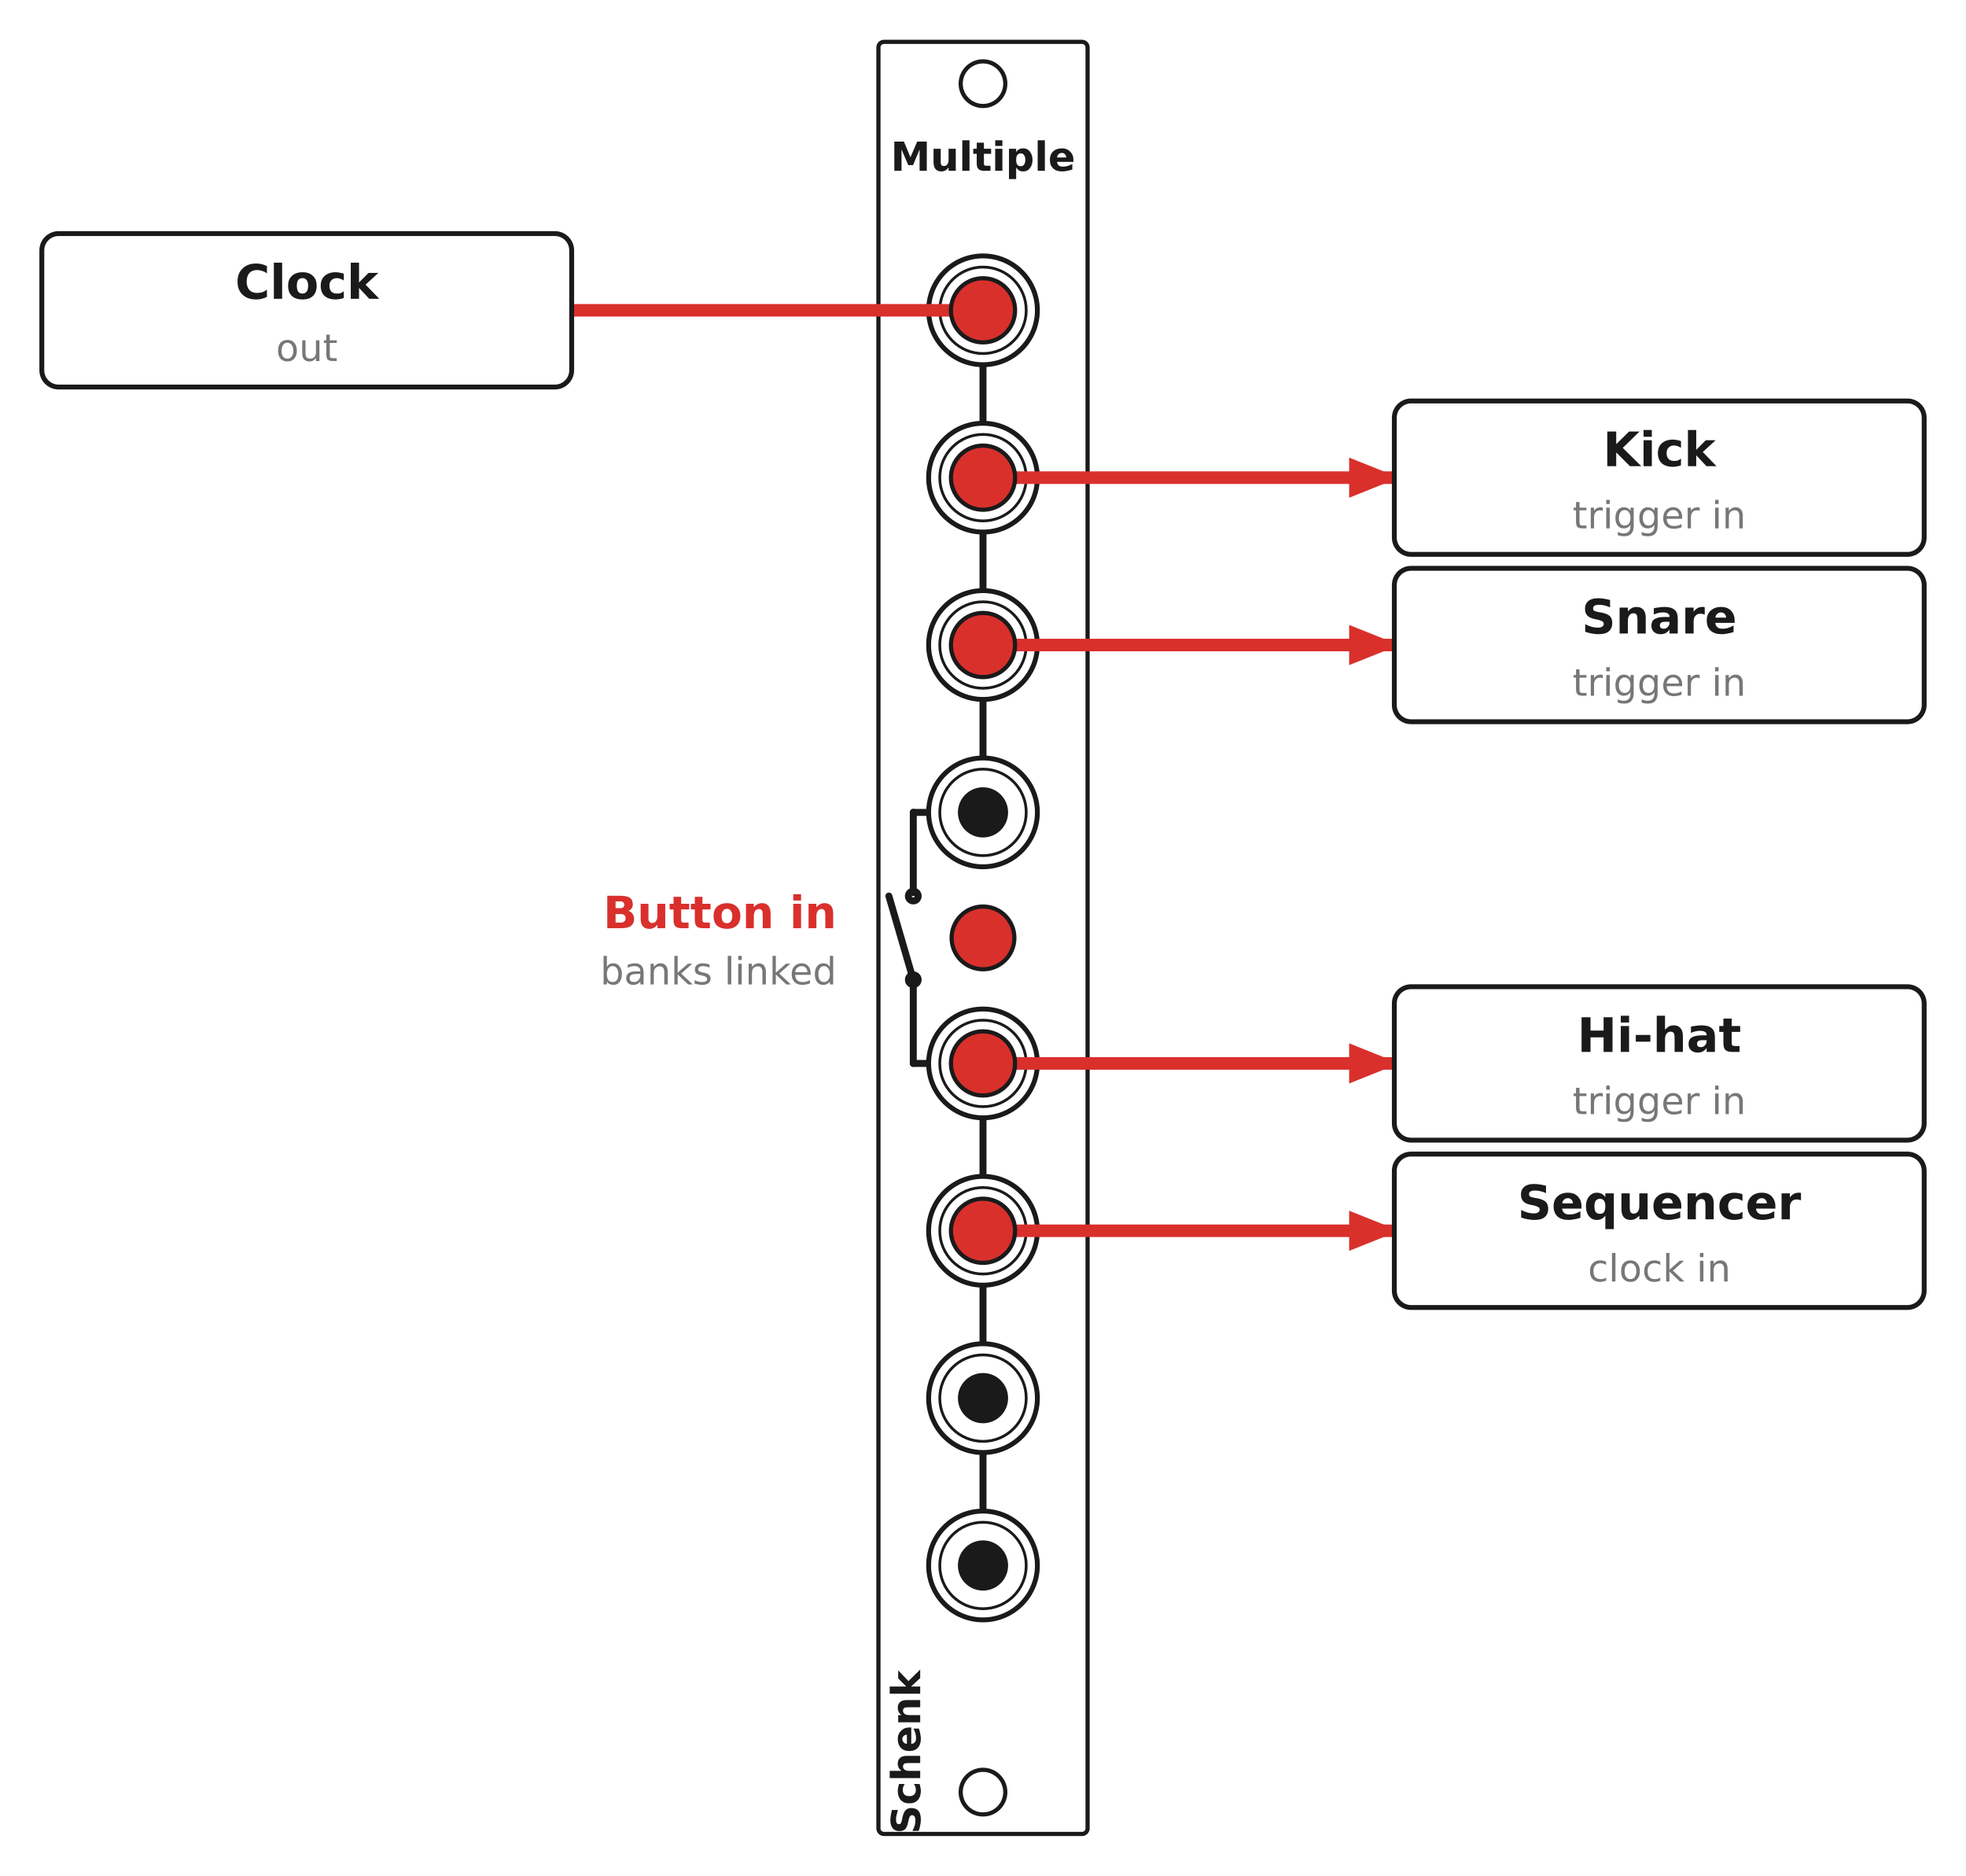
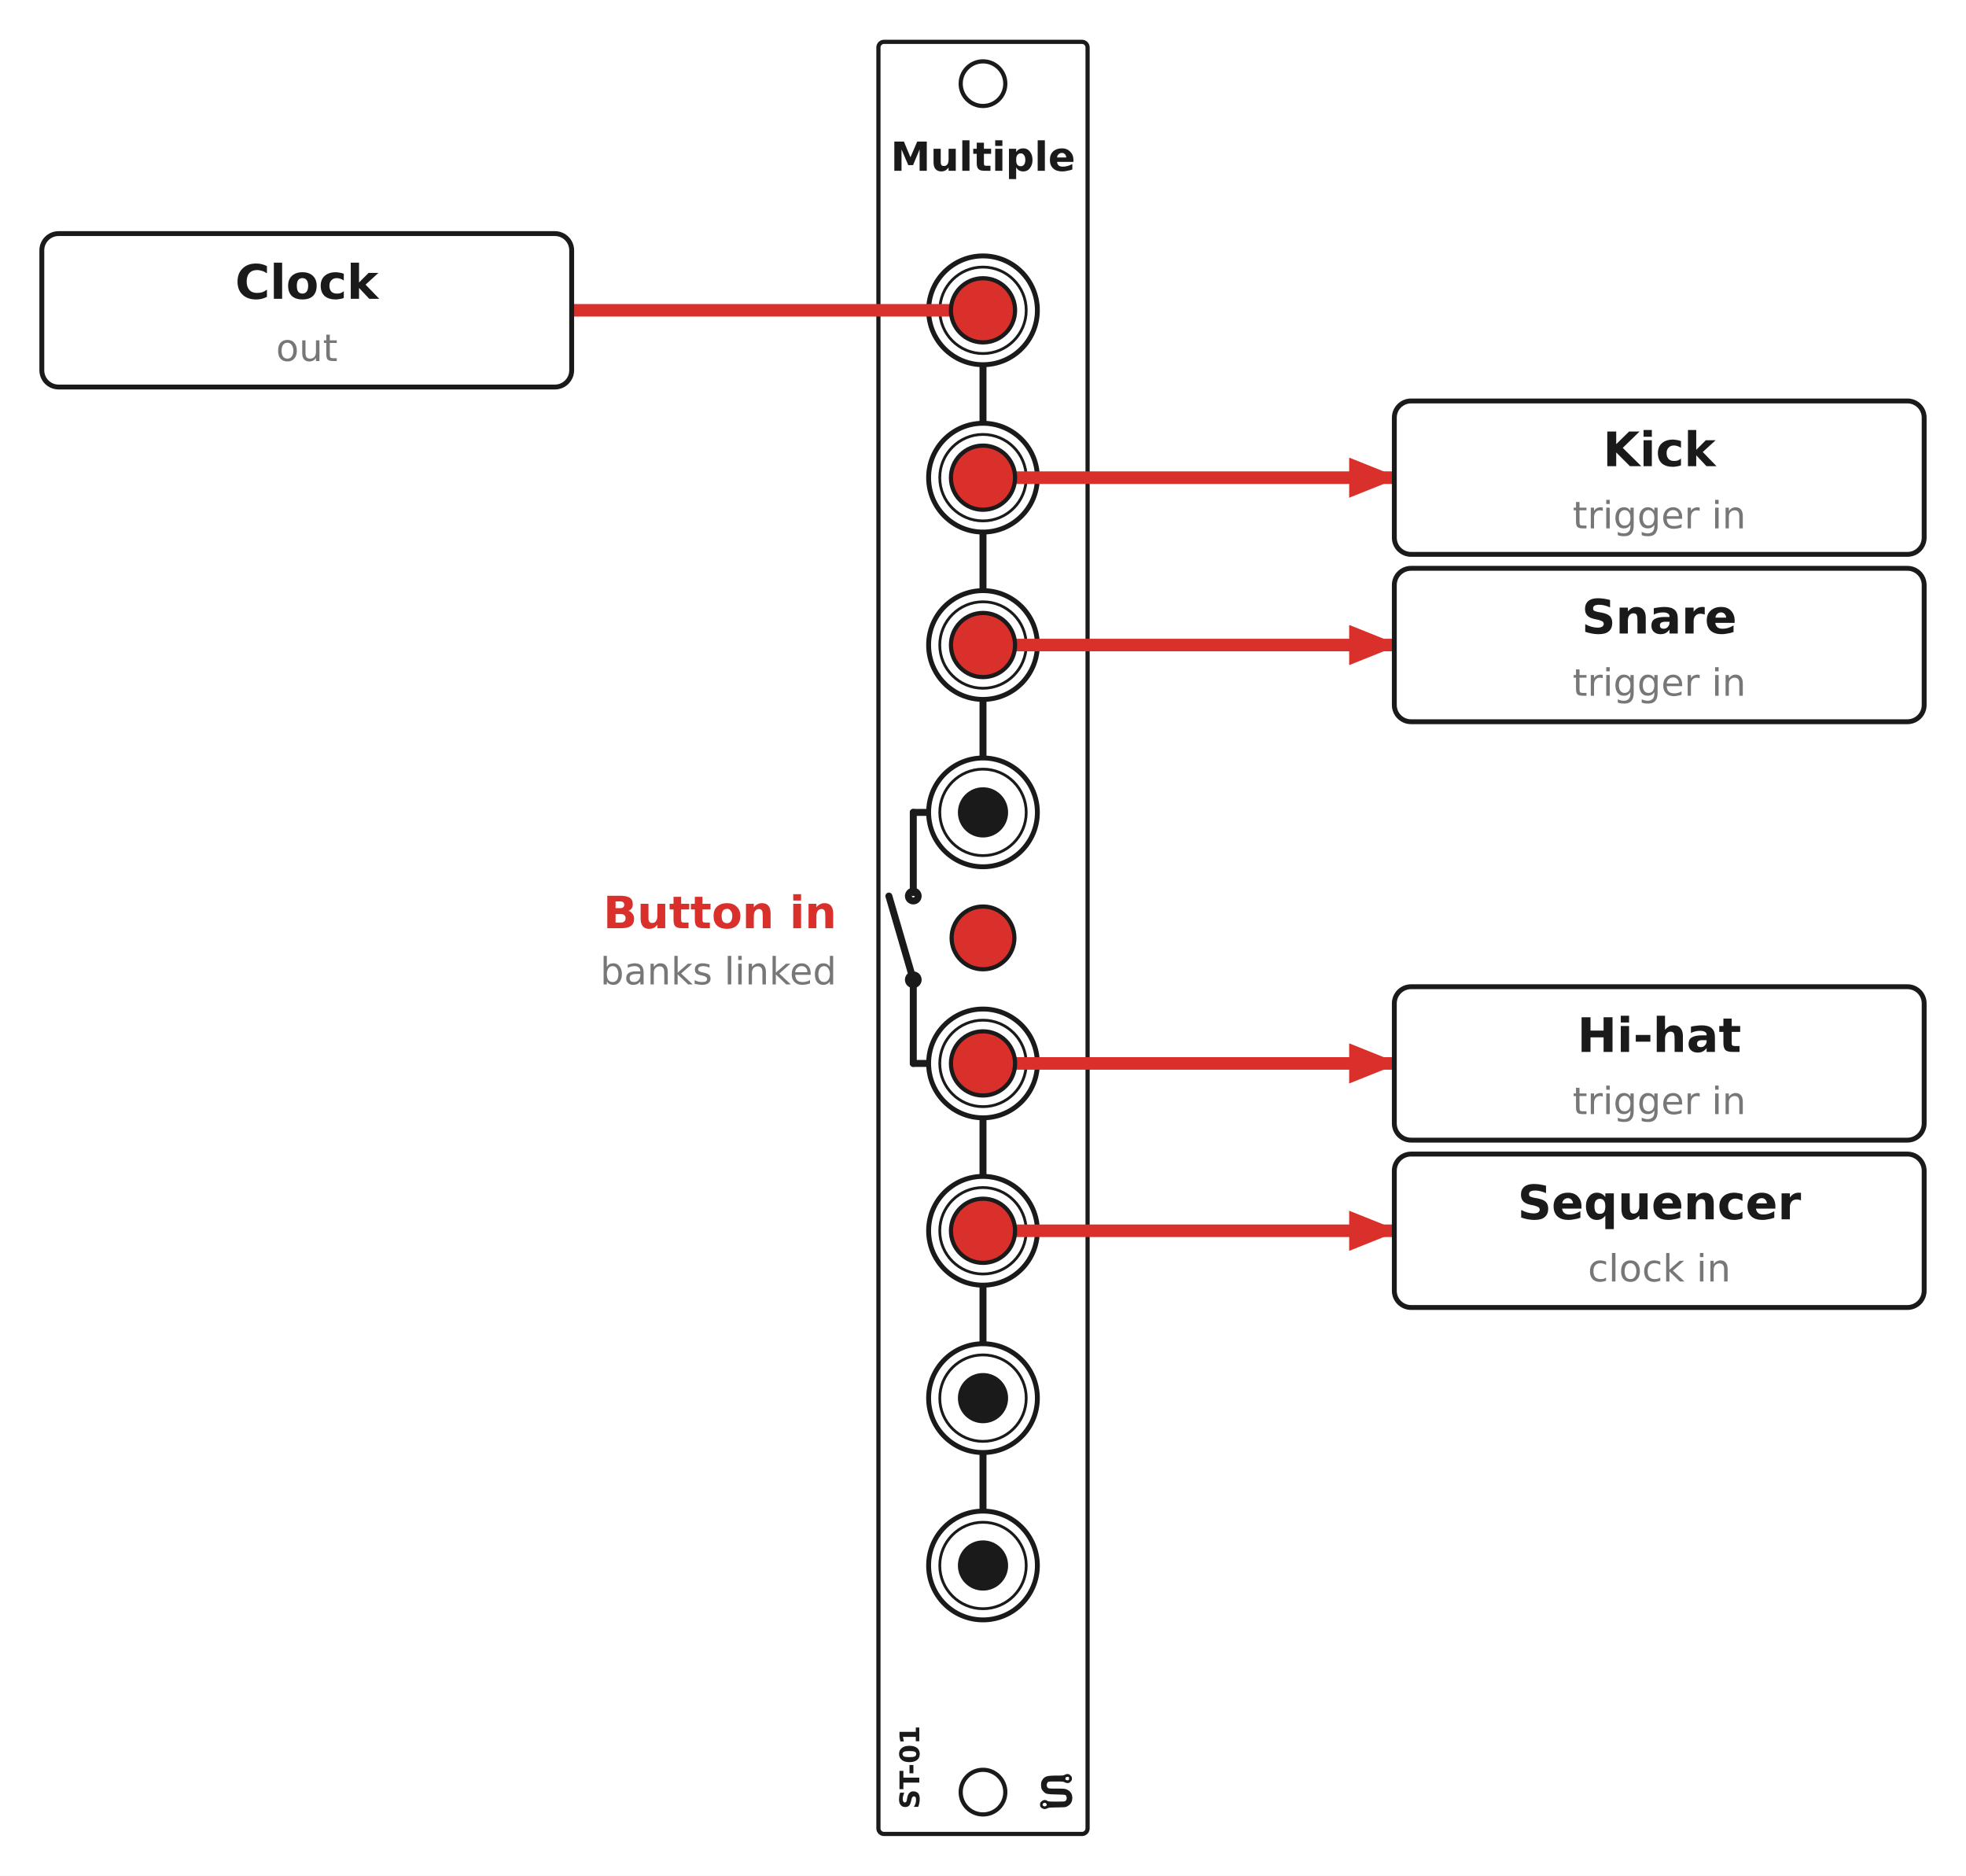
<svg xmlns="http://www.w3.org/2000/svg" viewBox="79.5 49.75 141.0 134.5" width="564" height="538">
  <rect x="79.5" y="49.75" width="141.0" height="134.5" fill="#fff" />
  <defs>
    <marker id="r" viewBox="0 0 10 10" refX="9" refY="5" markerWidth="4" markerHeight="4" orient="auto">
      <path d="M0 1 L10 5 L0 9 z" fill="#d9302c" />
    </marker>
    <marker id="b" viewBox="0 0 10 10" refX="9" refY="5" markerWidth="4" markerHeight="4" orient="auto">
      <path d="M0 1 L10 5 L0 9 z" fill="#2a6fb0" />
    </marker>
  </defs>
  <rect x="142.5" y="52.75" width="15.0" height="128.5" rx="0.4" fill="#fff" stroke="#1a1a1a" stroke-width="0.3" />
-   <line x1="145.0" y1="126.0" x2="145.0" y2="120.0" stroke="#1a1a1a" stroke-width="0.5" stroke-linecap="round" />
+   <polygon points="156.142,176.959 156.206,176.989 156.278,177.054 156.279,177.055 156.342,177.13 156.372,177.198 156.379,177.28 156.371,177.365 156.34,177.432 156.279,177.501 156.206,177.565 156.138,177.594 156.06,177.601 155.947,177.584 155.849,177.544 155.812,177.524 155.769,177.51 155.711,177.5 155.631,177.493 155.517,177.49 155.363,177.488 155.226,177.488 155.041,177.488 154.903,177.49 154.805,177.493 154.739,177.499 154.695,177.509 154.665,177.525 154.642,177.545 154.634,177.553 154.584,177.642 154.568,177.748 154.587,177.851 154.64,177.931 154.647,177.938 154.676,177.958 154.71,177.972 154.757,177.983 154.826,177.99 154.925,177.994 155.062,177.996 155.246,177.996 155.281,177.996 155.479,177.997 155.629,177.999 155.743,178.004 155.829,178.012 155.898,178.024 155.958,178.041 155.995,178.054 156.162,178.144 156.289,178.272 156.372,178.431 156.406,178.618 156.407,178.654 156.386,178.855 156.32,179.022 156.208,179.158 156.06,179.259 156.01,179.284 155.963,179.304 155.912,179.318 155.848,179.328 155.761,179.334 155.642,179.339 155.483,179.343 155.31,179.346 155.107,179.35 154.951,179.354 154.836,179.36 154.753,179.367 154.694,179.378 154.652,179.392 154.619,179.409 154.487,179.46 154.353,179.457 154.228,179.404 154.193,179.376 154.131,179.315 154.102,179.259 154.093,179.18 154.093,179.151 154.271,179.151 154.274,179.175 154.321,179.241 154.396,179.271 154.482,179.26 154.537,179.23 154.571,179.175 154.563,179.111 154.522,179.053 154.457,179.017 154.42,179.012 154.348,179.033 154.293,179.086 154.271,179.151 154.093,179.151 154.093,179.147 154.098,179.056 154.12,178.993 154.173,178.933 154.197,178.91 154.311,178.836 154.433,178.811 154.549,178.835 154.609,178.871 154.636,178.89 154.67,178.904 154.717,178.914 154.786,178.921 154.885,178.925 155.022,178.927 155.205,178.927 155.276,178.927 155.475,178.927 155.625,178.926 155.734,178.922 155.811,178.917 155.862,178.908 155.895,178.896 155.919,178.879 155.927,178.872 155.992,178.77 156.007,178.653 155.973,178.535 155.945,178.49 155.928,178.471 155.903,178.457 155.863,178.446 155.8,178.438 155.707,178.431 155.577,178.426 155.401,178.421 155.274,178.417 155.046,178.411 154.866,178.403 154.727,178.391 154.621,178.375 154.539,178.353 154.473,178.322 154.415,178.281 154.358,178.228 154.349,178.22 154.256,178.113 154.199,178.007 154.171,177.884 154.164,177.742 154.167,177.621 154.18,177.534 154.208,177.459 154.241,177.398 154.292,177.322 155.908,177.322 155.948,177.378 156.033,177.402 156.057,177.403 156.127,177.395 156.16,177.362 156.169,177.335 156.175,177.256 156.167,177.206 156.144,177.166 156.095,177.153 156.045,177.155 155.97,177.17 155.929,177.209 155.916,177.239 155.908,177.322 154.292,177.322 154.308,177.298 154.382,177.22 154.471,177.16 154.582,177.118 154.722,177.089 154.9,177.073 155.123,177.065 155.262,177.064 155.446,177.064 155.583,177.062 155.682,177.057 155.751,177.049 155.8,177.037 155.837,177.02 155.857,177.008 155.958,176.966 156.06,176.952 156.142,176.959" fill="#1a1a1a" />
  <line x1="145.0" y1="108.0" x2="145.0" y2="113.75" stroke="#1a1a1a" stroke-width="0.5" stroke-linecap="round" />
  <line x1="145.0" y1="120.0" x2="143.25" y2="114.0" stroke="#1a1a1a" stroke-width="0.5" stroke-linecap="round" />
+   <line x1="145.0" y1="126.0" x2="145.0" y2="120.0" stroke="#1a1a1a" stroke-width="0.5" stroke-linecap="round" />
+   <line x1="150.0" y1="72.0" x2="150.0" y2="108.0" stroke="#1a1a1a" stroke-width="0.5" stroke-linecap="round" />
+   <line x1="150.0" y1="108.0" x2="145.0" y2="108.0" stroke="#1a1a1a" stroke-width="0.5" stroke-linecap="round" />
  <line x1="150.0" y1="126.0" x2="145.0" y2="126.0" stroke="#1a1a1a" stroke-width="0.5" stroke-linecap="round" />
-   <line x1="150.0" y1="108.0" x2="145.0" y2="108.0" stroke="#1a1a1a" stroke-width="0.5" stroke-linecap="round" />
  <line x1="150.0" y1="126.0" x2="150.0" y2="162.0" stroke="#1a1a1a" stroke-width="0.5" stroke-linecap="round" />
-   <line x1="150.0" y1="72.0" x2="150.0" y2="108.0" stroke="#1a1a1a" stroke-width="0.5" stroke-linecap="round" />
  <circle cx="145.0" cy="114.0" r="0.25" fill="none" stroke="#1a1a1a" stroke-width="0.7" />
  <circle cx="145.0" cy="120.0" r="0.25" fill="none" stroke="#1a1a1a" stroke-width="0.7" />
-   <text x="144.5" y="181.25" font-family="DejaVu Sans, Helvetica, Arial, sans-serif" font-size="2.875" font-weight="bold" fill="#1a1a1a" text-anchor="start" dominant-baseline="central" transform="rotate(-90.0 144.5 181.25)">Schenk</text>
+   <text x="144.75" y="179.46" font-family="DejaVu Sans, Helvetica, Arial, sans-serif" font-size="1.955" font-weight="bold" fill="#1a1a1a" text-anchor="start" dominant-baseline="central" transform="rotate(-90.0 144.75 179.4597)">ST-01</text>
  <text x="150.0" y="61.0" font-family="DejaVu Sans, Helvetica, Arial, sans-serif" font-size="2.875" font-weight="bold" fill="#1a1a1a" text-anchor="middle" dominant-baseline="central">Multiple</text>
+   <circle cx="150.0" cy="72.0" r="3.9" fill="#fff" stroke="#1a1a1a" stroke-width="0.35" />
+   <circle cx="150.0" cy="72.0" r="3.1" fill="none" stroke="#1a1a1a" stroke-width="0.2" />
+   <circle cx="150.0" cy="72.0" r="1.8" fill="#1a1a1a" />
+   <circle cx="150.0" cy="55.75" r="1.6" fill="#fff" stroke="#1a1a1a" stroke-width="0.3" />
  <circle cx="150.0" cy="178.25" r="1.6" fill="#fff" stroke="#1a1a1a" stroke-width="0.3" />
-   <circle cx="150.0" cy="55.75" r="1.6" fill="#fff" stroke="#1a1a1a" stroke-width="0.3" />
-   <circle cx="150.0" cy="117.0" r="2.25" fill="#d9302c" stroke="#1a1a1a" stroke-width="0.3" />
+   <circle cx="150.0" cy="138.0" r="3.9" fill="#fff" stroke="#1a1a1a" stroke-width="0.35" />
+   <circle cx="150.0" cy="138.0" r="3.1" fill="none" stroke="#1a1a1a" stroke-width="0.2" />
+   <circle cx="150.0" cy="138.0" r="1.8" fill="#1a1a1a" />
+   <circle cx="150.0" cy="150.0" r="3.9" fill="#fff" stroke="#1a1a1a" stroke-width="0.35" />
+   <circle cx="150.0" cy="150.0" r="3.1" fill="none" stroke="#1a1a1a" stroke-width="0.2" />
+   <circle cx="150.0" cy="150.0" r="1.8" fill="#1a1a1a" />
  <circle cx="150.0" cy="162.0" r="3.9" fill="#fff" stroke="#1a1a1a" stroke-width="0.35" />
  <circle cx="150.0" cy="162.0" r="3.1" fill="none" stroke="#1a1a1a" stroke-width="0.2" />
  <circle cx="150.0" cy="162.0" r="1.8" fill="#1a1a1a" />
-   <circle cx="150.0" cy="150.0" r="3.9" fill="#fff" stroke="#1a1a1a" stroke-width="0.35" />
-   <circle cx="150.0" cy="150.0" r="3.1" fill="none" stroke="#1a1a1a" stroke-width="0.2" />
-   <circle cx="150.0" cy="150.0" r="1.8" fill="#1a1a1a" />
-   <circle cx="150.0" cy="138.0" r="3.9" fill="#fff" stroke="#1a1a1a" stroke-width="0.35" />
-   <circle cx="150.0" cy="138.0" r="3.1" fill="none" stroke="#1a1a1a" stroke-width="0.2" />
-   <circle cx="150.0" cy="138.0" r="1.8" fill="#1a1a1a" />
+   <circle cx="150.0" cy="96.0" r="3.9" fill="#fff" stroke="#1a1a1a" stroke-width="0.35" />
+   <circle cx="150.0" cy="96.0" r="3.1" fill="none" stroke="#1a1a1a" stroke-width="0.2" />
+   <circle cx="150.0" cy="96.0" r="1.8" fill="#1a1a1a" />
  <circle cx="150.0" cy="126.0" r="3.9" fill="#fff" stroke="#1a1a1a" stroke-width="0.35" />
  <circle cx="150.0" cy="126.0" r="3.1" fill="none" stroke="#1a1a1a" stroke-width="0.2" />
  <circle cx="150.0" cy="126.0" r="1.8" fill="#1a1a1a" />
+   <circle cx="150.0" cy="117.0" r="2.25" fill="#d9302c" stroke="#1a1a1a" stroke-width="0.3" />
  <circle cx="150.0" cy="108.0" r="3.9" fill="#fff" stroke="#1a1a1a" stroke-width="0.35" />
  <circle cx="150.0" cy="108.0" r="3.1" fill="none" stroke="#1a1a1a" stroke-width="0.2" />
  <circle cx="150.0" cy="108.0" r="1.8" fill="#1a1a1a" />
-   <circle cx="150.0" cy="96.0" r="3.9" fill="#fff" stroke="#1a1a1a" stroke-width="0.35" />
-   <circle cx="150.0" cy="96.0" r="3.1" fill="none" stroke="#1a1a1a" stroke-width="0.2" />
-   <circle cx="150.0" cy="96.0" r="1.8" fill="#1a1a1a" />
  <circle cx="150.0" cy="84.0" r="3.9" fill="#fff" stroke="#1a1a1a" stroke-width="0.35" />
  <circle cx="150.0" cy="84.0" r="3.1" fill="none" stroke="#1a1a1a" stroke-width="0.2" />
  <circle cx="150.0" cy="84.0" r="1.8" fill="#1a1a1a" />
-   <circle cx="150.0" cy="72.0" r="3.9" fill="#fff" stroke="#1a1a1a" stroke-width="0.35" />
-   <circle cx="150.0" cy="72.0" r="3.1" fill="none" stroke="#1a1a1a" stroke-width="0.2" />
-   <circle cx="150.0" cy="72.0" r="1.8" fill="#1a1a1a" />
  <path d="M120.50 72.00 C135.25 72.00 135.25 72.00 150.00 72.00" fill="none" stroke="#d9302c" stroke-width="0.9" stroke-linecap="round" />
  <path d="M150.00 84.00 C164.75 84.00 164.75 84.00 179.50 84.00" fill="none" stroke="#d9302c" stroke-width="0.9" stroke-linecap="round" marker-end="url(#r)" />
  <path d="M150.00 96.00 C164.75 96.00 164.75 96.00 179.50 96.00" fill="none" stroke="#d9302c" stroke-width="0.9" stroke-linecap="round" marker-end="url(#r)" />
  <path d="M150.00 126.00 C164.75 126.00 164.75 126.00 179.50 126.00" fill="none" stroke="#d9302c" stroke-width="0.9" stroke-linecap="round" marker-end="url(#r)" />
  <path d="M150.00 138.00 C164.75 138.00 164.75 138.00 179.50 138.00" fill="none" stroke="#d9302c" stroke-width="0.9" stroke-linecap="round" marker-end="url(#r)" />
  <circle cx="150.0" cy="72.0" r="2.3" fill="#d9302c" stroke="#1a1a1a" stroke-width="0.3" />
  <circle cx="150.0" cy="84.0" r="2.3" fill="#d9302c" stroke="#1a1a1a" stroke-width="0.3" />
  <circle cx="150.0" cy="96.0" r="2.3" fill="#d9302c" stroke="#1a1a1a" stroke-width="0.3" />
  <circle cx="150.0" cy="126.0" r="2.3" fill="#d9302c" stroke="#1a1a1a" stroke-width="0.3" />
  <circle cx="150.0" cy="138.0" r="2.3" fill="#d9302c" stroke="#1a1a1a" stroke-width="0.3" />
  <rect x="82.5" y="66.5" width="38" height="11" rx="1.2" fill="#fff" stroke="#1a1a1a" stroke-width="0.35" />
  <text x="101.50" y="70.00" font-family="DejaVu Sans, Helvetica, Arial, sans-serif" font-size="3.4" font-weight="bold" fill="#1a1a1a" text-anchor="middle" dominant-baseline="central">Clock</text>
  <text x="101.50" y="74.70" font-family="DejaVu Sans, Helvetica, Arial, sans-serif" font-size="2.7" font-weight="normal" fill="#777" text-anchor="middle" dominant-baseline="central">out</text>
  <rect x="179.5" y="78.5" width="38" height="11" rx="1.2" fill="#fff" stroke="#1a1a1a" stroke-width="0.35" />
  <text x="198.50" y="82.00" font-family="DejaVu Sans, Helvetica, Arial, sans-serif" font-size="3.4" font-weight="bold" fill="#1a1a1a" text-anchor="middle" dominant-baseline="central">Kick</text>
  <text x="198.50" y="86.70" font-family="DejaVu Sans, Helvetica, Arial, sans-serif" font-size="2.7" font-weight="normal" fill="#777" text-anchor="middle" dominant-baseline="central">trigger in</text>
  <rect x="179.5" y="90.5" width="38" height="11" rx="1.2" fill="#fff" stroke="#1a1a1a" stroke-width="0.35" />
  <text x="198.50" y="94.00" font-family="DejaVu Sans, Helvetica, Arial, sans-serif" font-size="3.4" font-weight="bold" fill="#1a1a1a" text-anchor="middle" dominant-baseline="central">Snare</text>
  <text x="198.50" y="98.70" font-family="DejaVu Sans, Helvetica, Arial, sans-serif" font-size="2.7" font-weight="normal" fill="#777" text-anchor="middle" dominant-baseline="central">trigger in</text>
  <rect x="179.5" y="120.5" width="38" height="11" rx="1.2" fill="#fff" stroke="#1a1a1a" stroke-width="0.35" />
  <text x="198.50" y="124.00" font-family="DejaVu Sans, Helvetica, Arial, sans-serif" font-size="3.4" font-weight="bold" fill="#1a1a1a" text-anchor="middle" dominant-baseline="central">Hi-hat</text>
  <text x="198.50" y="128.70" font-family="DejaVu Sans, Helvetica, Arial, sans-serif" font-size="2.7" font-weight="normal" fill="#777" text-anchor="middle" dominant-baseline="central">trigger in</text>
  <rect x="179.5" y="132.5" width="38" height="11" rx="1.2" fill="#fff" stroke="#1a1a1a" stroke-width="0.35" />
  <text x="198.50" y="136.00" font-family="DejaVu Sans, Helvetica, Arial, sans-serif" font-size="3.4" font-weight="bold" fill="#1a1a1a" text-anchor="middle" dominant-baseline="central">Sequencer</text>
  <text x="198.50" y="140.70" font-family="DejaVu Sans, Helvetica, Arial, sans-serif" font-size="2.7" font-weight="normal" fill="#777" text-anchor="middle" dominant-baseline="central">clock in</text>
  <text x="139.50" y="115.20" font-family="DejaVu Sans, Helvetica, Arial, sans-serif" font-size="3.2" font-weight="bold" fill="#d9302c" text-anchor="end" dominant-baseline="central">Button in</text>
  <text x="139.50" y="119.40" font-family="DejaVu Sans, Helvetica, Arial, sans-serif" font-size="2.7" font-weight="normal" fill="#777" text-anchor="end" dominant-baseline="central">banks linked</text>
</svg>
